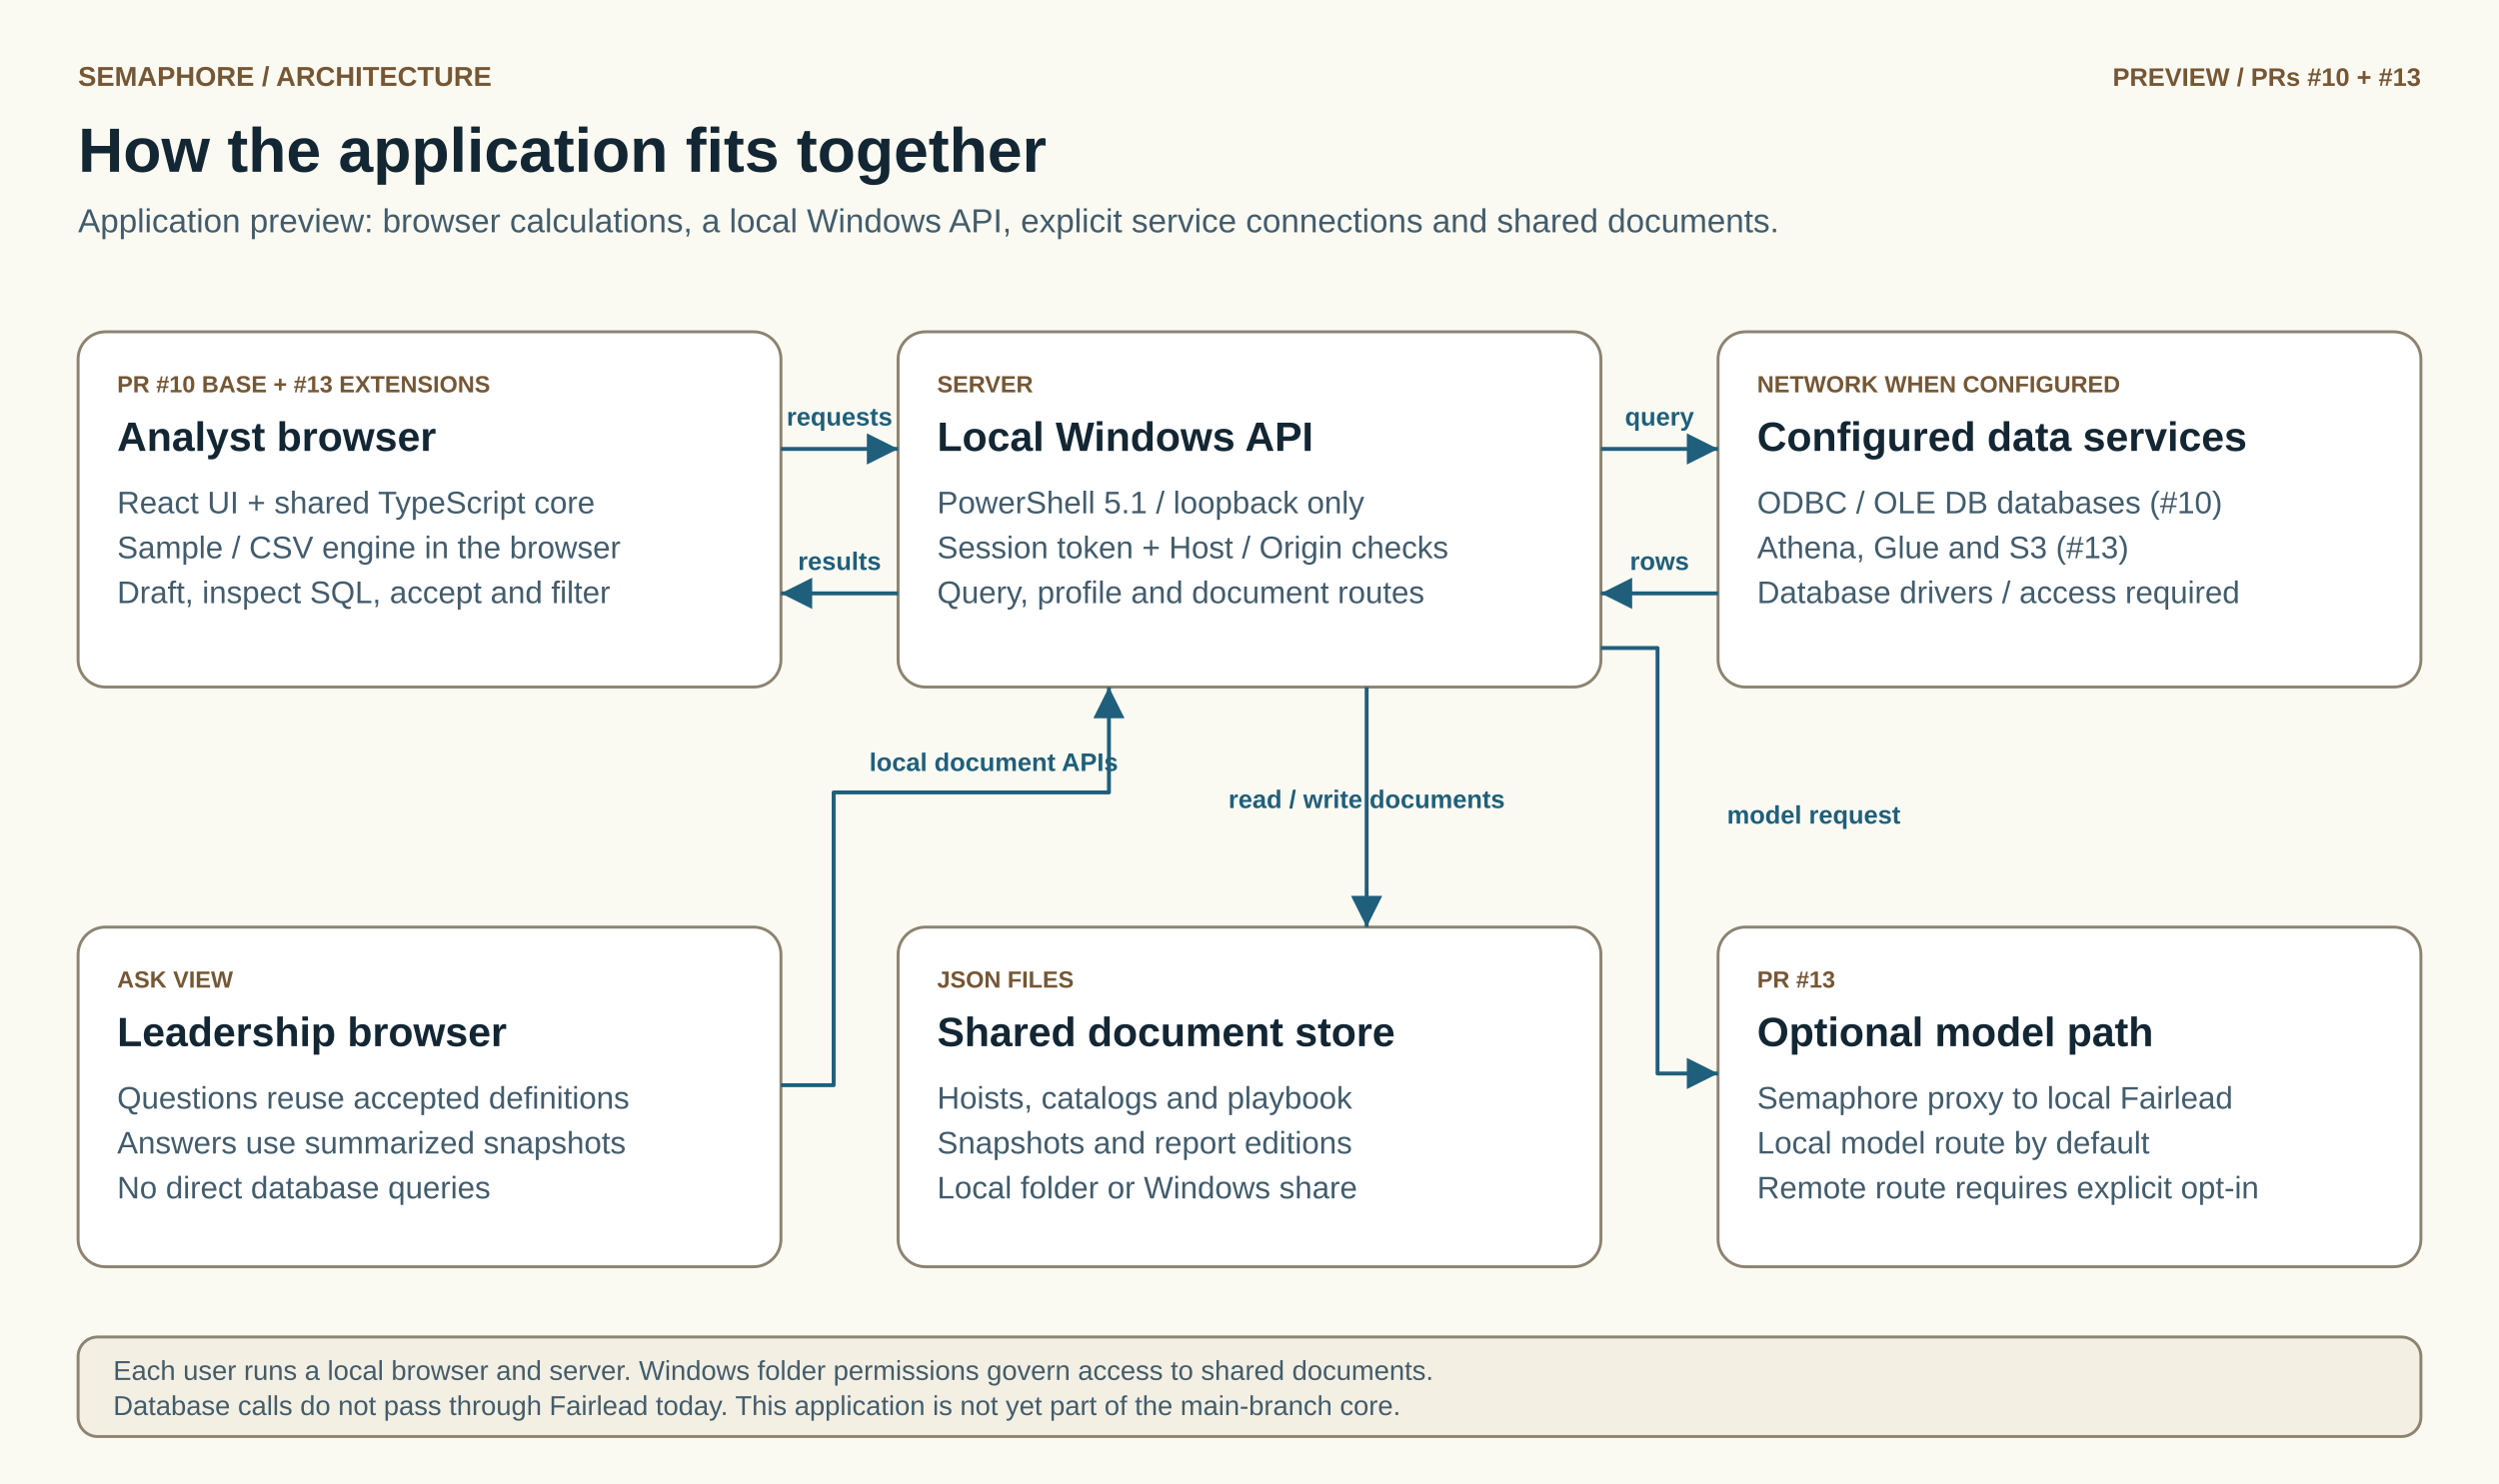
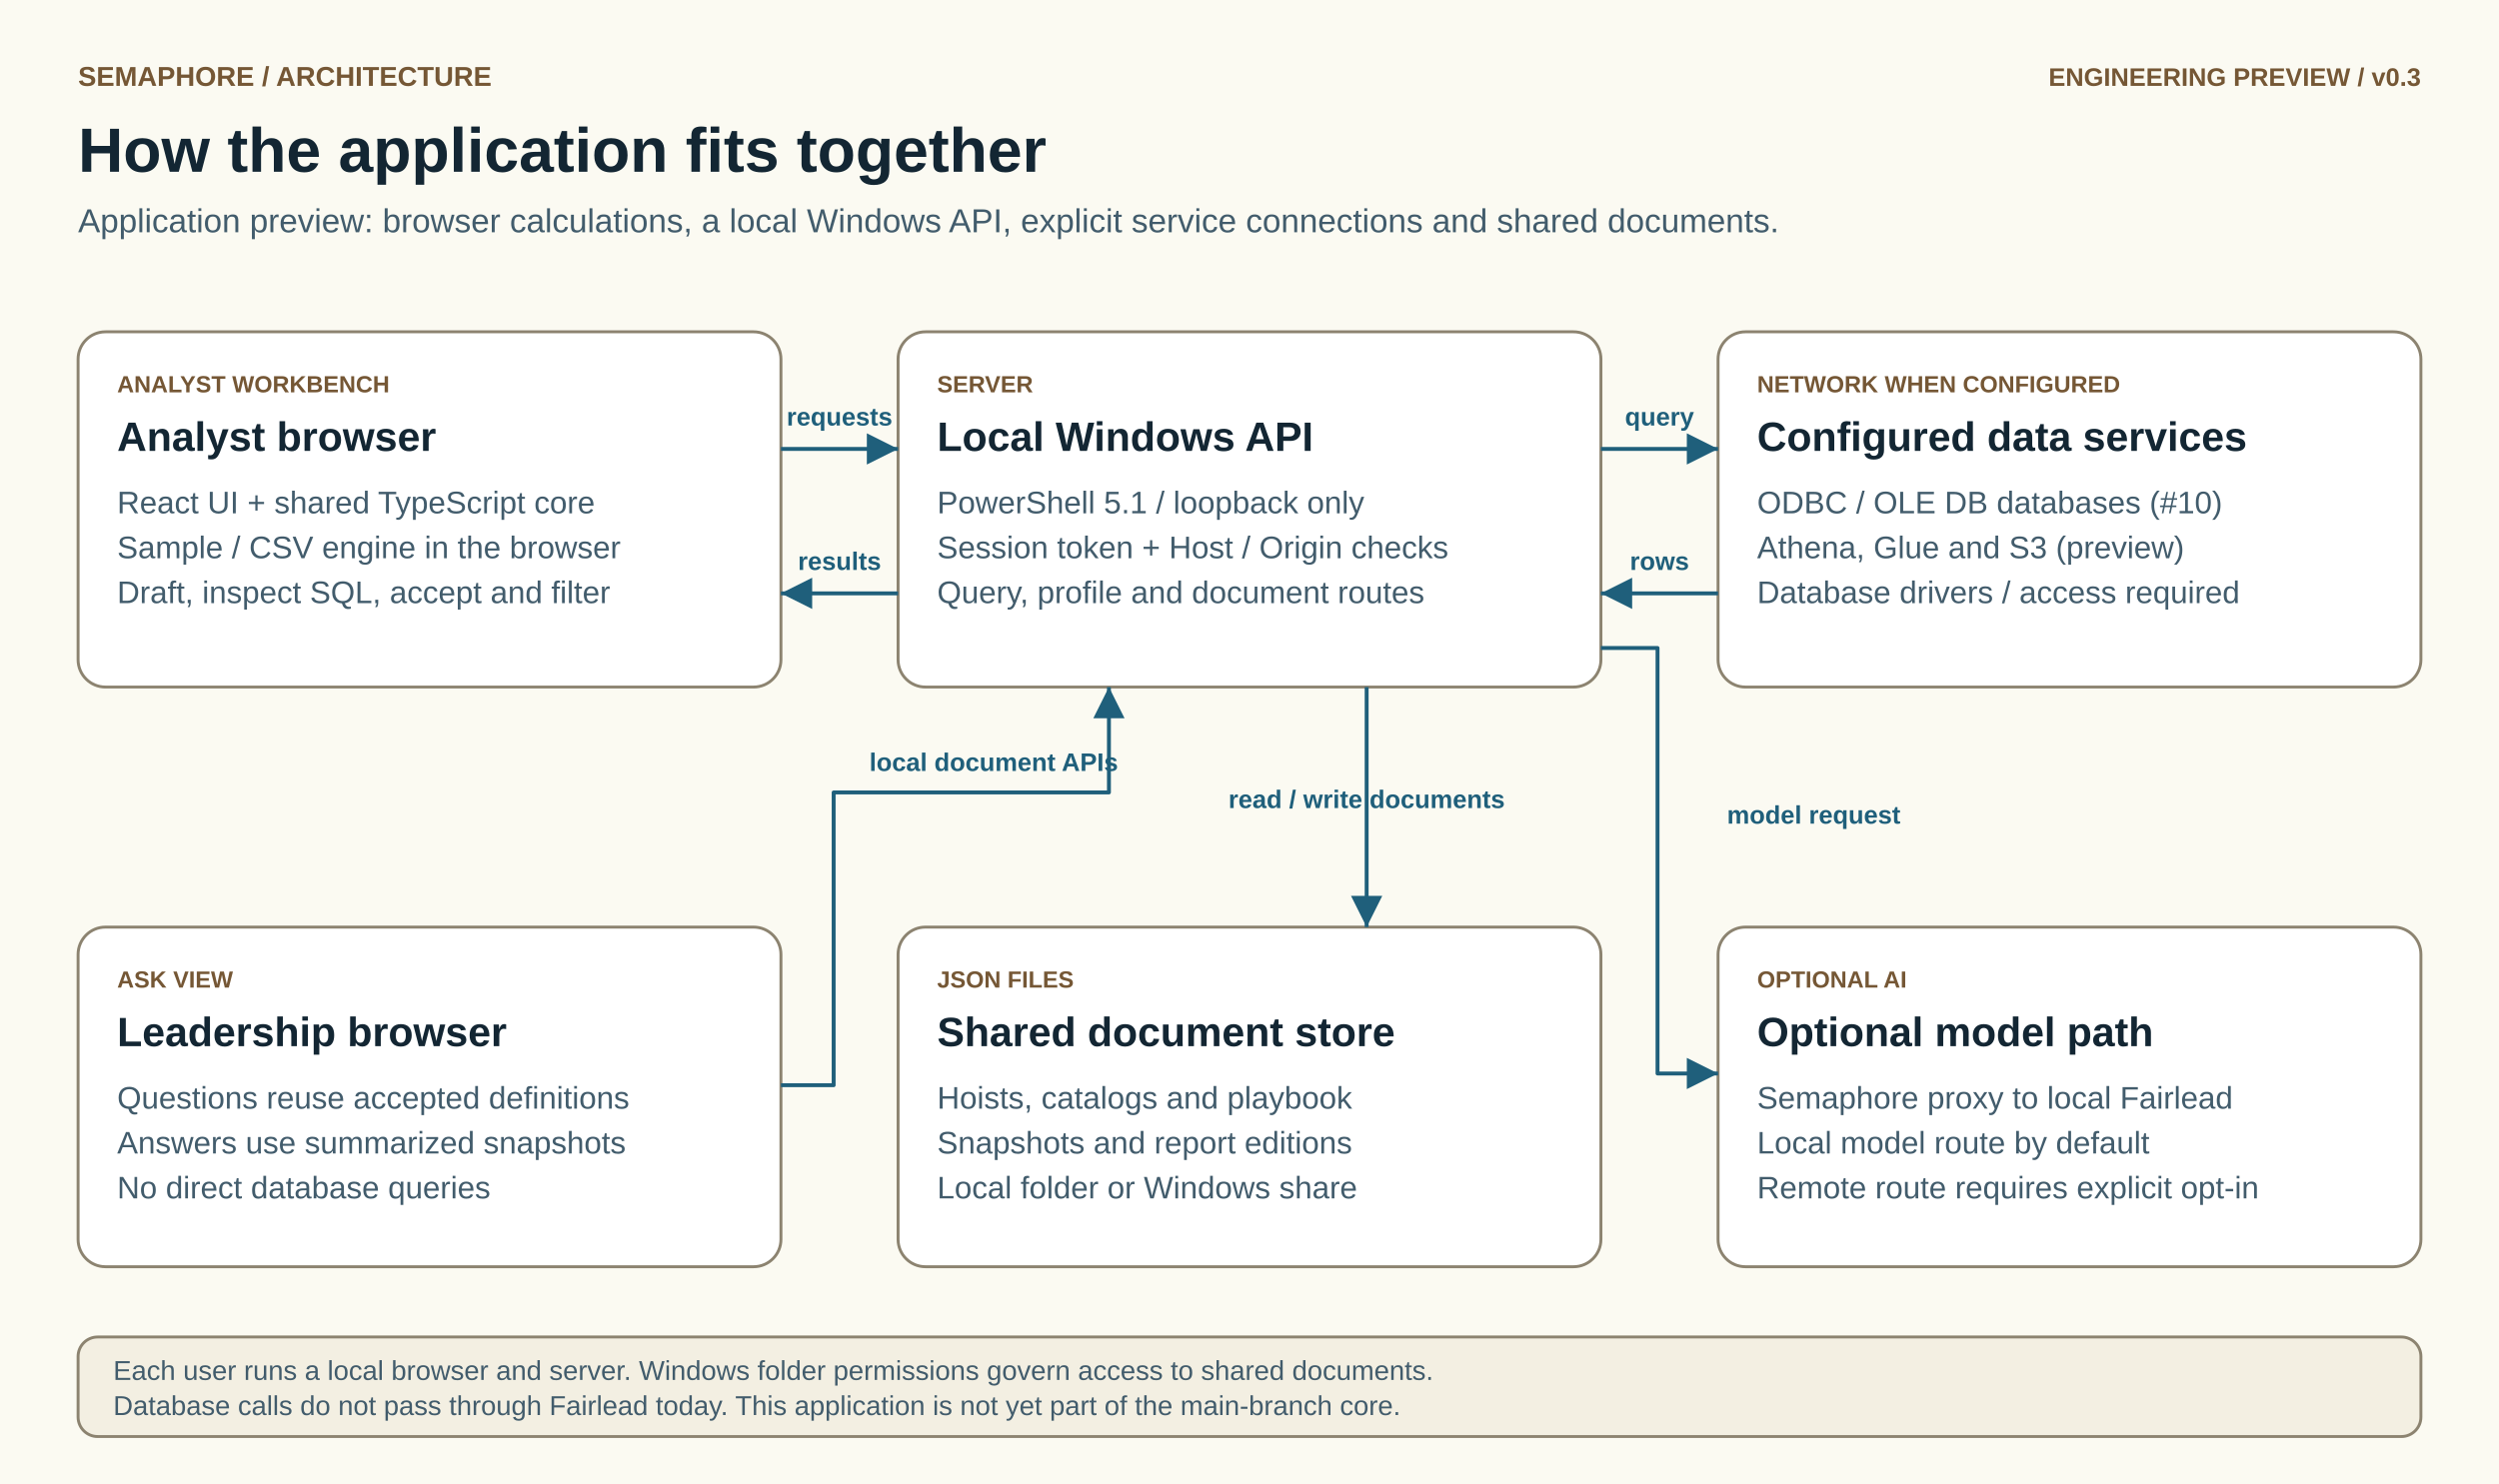
<svg xmlns="http://www.w3.org/2000/svg" width="1280" height="760" viewBox="0 0 1280 760" role="img" aria-labelledby="title description">
  <defs>
    <marker id="arrow" markerWidth="9" markerHeight="9" refX="8" refY="4" orient="auto">
      <path d="M0 0L8 4L0 8" fill="#1f5f7b" />
    </marker>
  </defs>
  <style>text{font-family:"Segoe UI",Arial,sans-serif} .mono{font-family:Consolas,monospace}</style>
  <rect x="0" y="0" width="1280" height="760" rx="0" fill="#fbfaf2" stroke="#fbfaf2" stroke-width="1.5" />
  <text x="40" y="44" font-size="14" fill="#755735" font-weight="700" text-anchor="start" class="">SEMAPHORE / ARCHITECTURE</text>
  <text x="40" y="88" font-size="32" fill="#132633" font-weight="700" text-anchor="start" class="">How the application fits together</text>
  <text x="40" y="119" font-size="17" fill="#425c6c" font-weight="400" text-anchor="start" class="">Application preview: browser calculations, a local Windows API, explicit service connections and shared documents.</text>
-   <text x="1240" y="44" font-size="13" fill="#755735" font-weight="700" text-anchor="end" class="">PREVIEW / PRs #10 + #13</text>
+   <text x="1240" y="44" font-size="13" fill="#755735" font-weight="700" text-anchor="end" class="">ENGINEERING PREVIEW / v0.3</text>
  <g data-card="Analyst browser">
    <rect x="40" y="170" width="360" height="182" rx="14" fill="#ffffff" stroke="#8c8370" stroke-width="1.5" />
-     <text x="60" y="201" font-size="12" fill="#755735" font-weight="700" text-anchor="start" class="">PR #10 BASE + #13 EXTENSIONS</text>
+     <text x="60" y="201" font-size="12" fill="#755735" font-weight="700" text-anchor="start" class="">ANALYST WORKBENCH</text>
    <text x="60" y="231" font-size="21" fill="#132633" font-weight="700" text-anchor="start" class="">Analyst browser</text>
    <text x="60" y="263" font-size="16" fill="#425c6c" font-weight="400" text-anchor="start" class="">React UI + shared TypeScript core</text>
    <text x="60" y="286" font-size="16" fill="#425c6c" font-weight="400" text-anchor="start" class="">Sample / CSV engine in the browser</text>
    <text x="60" y="309" font-size="16" fill="#425c6c" font-weight="400" text-anchor="start" class="">Draft, inspect SQL, accept and filter</text>
  </g>
  <g data-card="Local Windows API">
    <rect x="460" y="170" width="360" height="182" rx="14" fill="#ffffff" stroke="#8c8370" stroke-width="1.5" />
    <text x="480" y="201" font-size="12" fill="#755735" font-weight="700" text-anchor="start" class="">SERVER</text>
    <text x="480" y="231" font-size="21" fill="#132633" font-weight="700" text-anchor="start" class="">Local Windows API</text>
    <text x="480" y="263" font-size="16" fill="#425c6c" font-weight="400" text-anchor="start" class="">PowerShell 5.1 / loopback only</text>
    <text x="480" y="286" font-size="16" fill="#425c6c" font-weight="400" text-anchor="start" class="">Session token + Host / Origin checks</text>
    <text x="480" y="309" font-size="16" fill="#425c6c" font-weight="400" text-anchor="start" class="">Query, profile and document routes</text>
  </g>
  <g data-card="Configured data services">
    <rect x="880" y="170" width="360" height="182" rx="14" fill="#ffffff" stroke="#8c8370" stroke-width="1.5" />
    <text x="900" y="201" font-size="12" fill="#755735" font-weight="700" text-anchor="start" class="">NETWORK WHEN CONFIGURED</text>
    <text x="900" y="231" font-size="21" fill="#132633" font-weight="700" text-anchor="start" class="">Configured data services</text>
    <text x="900" y="263" font-size="16" fill="#425c6c" font-weight="400" text-anchor="start" class="">ODBC / OLE DB databases (#10)</text>
-     <text x="900" y="286" font-size="16" fill="#425c6c" font-weight="400" text-anchor="start" class="">Athena, Glue and S3 (#13)</text>
+     <text x="900" y="286" font-size="16" fill="#425c6c" font-weight="400" text-anchor="start" class="">Athena, Glue and S3 (preview)</text>
    <text x="900" y="309" font-size="16" fill="#425c6c" font-weight="400" text-anchor="start" class="">Database drivers / access required</text>
  </g>
  <polyline points="400,230 460,230" fill="none" stroke="#1f5f7b" stroke-width="2" stroke-linejoin="round" marker-end="url(#arrow)" />
  <text x="430" y="218" font-size="13" fill="#1f5f7b" font-weight="600" text-anchor="middle" class="">requests</text>
  <polyline points="460,304 400,304" fill="none" stroke="#1f5f7b" stroke-width="2" stroke-linejoin="round" marker-end="url(#arrow)" />
  <text x="430" y="292" font-size="13" fill="#1f5f7b" font-weight="600" text-anchor="middle" class="">results</text>
  <polyline points="820,230 880,230" fill="none" stroke="#1f5f7b" stroke-width="2" stroke-linejoin="round" marker-end="url(#arrow)" />
  <text x="850" y="218" font-size="13" fill="#1f5f7b" font-weight="600" text-anchor="middle" class="">query</text>
  <polyline points="880,304 820,304" fill="none" stroke="#1f5f7b" stroke-width="2" stroke-linejoin="round" marker-end="url(#arrow)" />
  <text x="850" y="292" font-size="13" fill="#1f5f7b" font-weight="600" text-anchor="middle" class="">rows</text>
  <g data-card="Leadership browser">
    <rect x="40" y="475" width="360" height="174" rx="14" fill="#ffffff" stroke="#8c8370" stroke-width="1.5" />
    <text x="60" y="506" font-size="12" fill="#755735" font-weight="700" text-anchor="start" class="">ASK VIEW</text>
    <text x="60" y="536" font-size="21" fill="#132633" font-weight="700" text-anchor="start" class="">Leadership browser</text>
    <text x="60" y="568" font-size="16" fill="#425c6c" font-weight="400" text-anchor="start" class="">Questions reuse accepted definitions</text>
    <text x="60" y="591" font-size="16" fill="#425c6c" font-weight="400" text-anchor="start" class="">Answers use summarized snapshots</text>
    <text x="60" y="614" font-size="16" fill="#425c6c" font-weight="400" text-anchor="start" class="">No direct database queries</text>
  </g>
  <g data-card="Shared document store">
    <rect x="460" y="475" width="360" height="174" rx="14" fill="#ffffff" stroke="#8c8370" stroke-width="1.5" />
    <text x="480" y="506" font-size="12" fill="#755735" font-weight="700" text-anchor="start" class="">JSON FILES</text>
    <text x="480" y="536" font-size="21" fill="#132633" font-weight="700" text-anchor="start" class="">Shared document store</text>
    <text x="480" y="568" font-size="16" fill="#425c6c" font-weight="400" text-anchor="start" class="">Hoists, catalogs and playbook</text>
    <text x="480" y="591" font-size="16" fill="#425c6c" font-weight="400" text-anchor="start" class="">Snapshots and report editions</text>
    <text x="480" y="614" font-size="16" fill="#425c6c" font-weight="400" text-anchor="start" class="">Local folder or Windows share</text>
  </g>
  <g data-card="Optional model path">
    <rect x="880" y="475" width="360" height="174" rx="14" fill="#ffffff" stroke="#8c8370" stroke-width="1.5" />
-     <text x="900" y="506" font-size="12" fill="#755735" font-weight="700" text-anchor="start" class="">PR #13</text>
+     <text x="900" y="506" font-size="12" fill="#755735" font-weight="700" text-anchor="start" class="">OPTIONAL AI</text>
    <text x="900" y="536" font-size="21" fill="#132633" font-weight="700" text-anchor="start" class="">Optional model path</text>
    <text x="900" y="568" font-size="16" fill="#425c6c" font-weight="400" text-anchor="start" class="">Semaphore proxy to local Fairlead</text>
    <text x="900" y="591" font-size="16" fill="#425c6c" font-weight="400" text-anchor="start" class="">Local model route by default</text>
    <text x="900" y="614" font-size="16" fill="#425c6c" font-weight="400" text-anchor="start" class="">Remote route requires explicit opt-in</text>
  </g>
  <polyline points="700,352 700,475" fill="none" stroke="#1f5f7b" stroke-width="2" stroke-linejoin="round" marker-end="url(#arrow)" />
  <text x="700" y="414" font-size="13" fill="#1f5f7b" font-weight="600" text-anchor="middle" class="">read / write documents</text>
  <polyline points="400,556 427,556 427,406 568,406 568,352" fill="none" stroke="#1f5f7b" stroke-width="2" stroke-linejoin="round" marker-end="url(#arrow)" />
  <text x="509" y="395" font-size="13" fill="#1f5f7b" font-weight="600" text-anchor="middle" class="">local document APIs</text>
  <polyline points="820,332 849,332 849,550 880,550" fill="none" stroke="#1f5f7b" stroke-width="2" stroke-linejoin="round" marker-end="url(#arrow)" />
  <text x="929" y="422" font-size="13" fill="#1f5f7b" font-weight="600" text-anchor="middle" class="">model request</text>
  <rect x="40" y="685" width="1200" height="51" rx="10" fill="#f3efe2" stroke="#8c8370" stroke-width="1.5" />
  <text x="58" y="707" font-size="14" fill="#425c6c" font-weight="400" text-anchor="start" class="">Each user runs a local browser and server. Windows folder permissions govern access to shared documents.</text>
  <text x="58" y="725" font-size="14" fill="#425c6c" font-weight="400" text-anchor="start" class="">Database calls do not pass through Fairlead today. This application is not yet part of the main-branch core.</text>
</svg>
